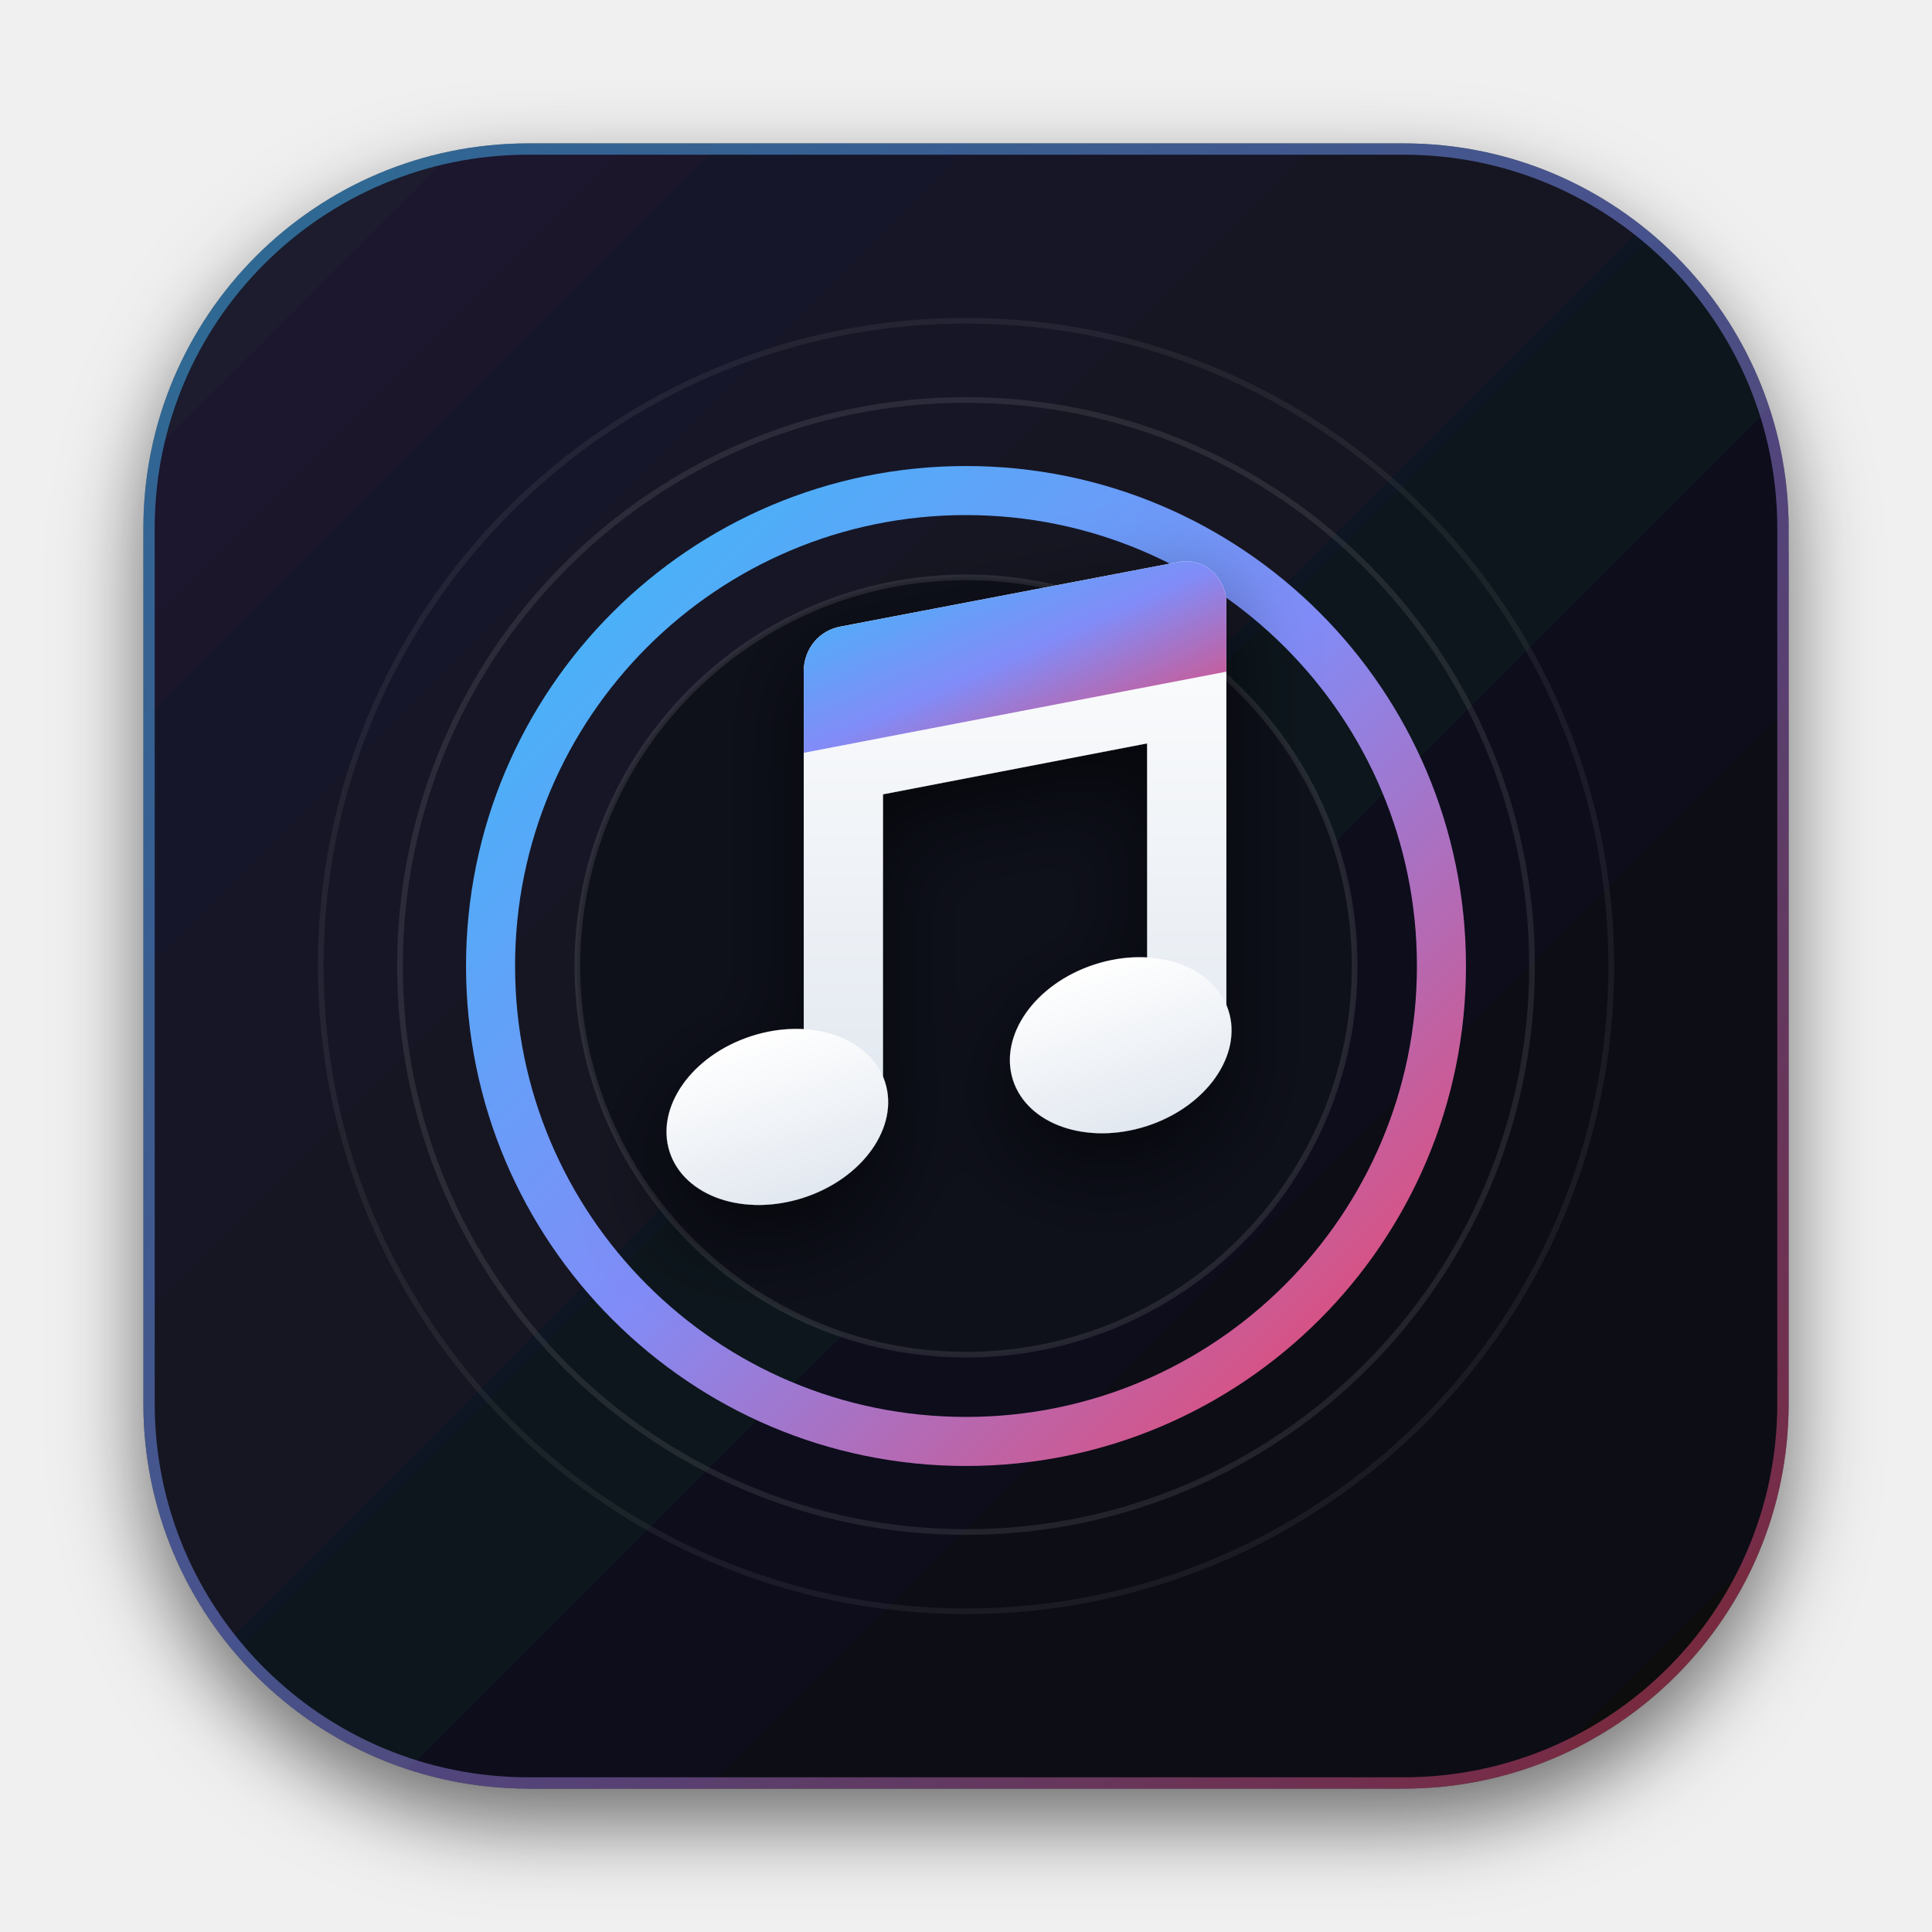
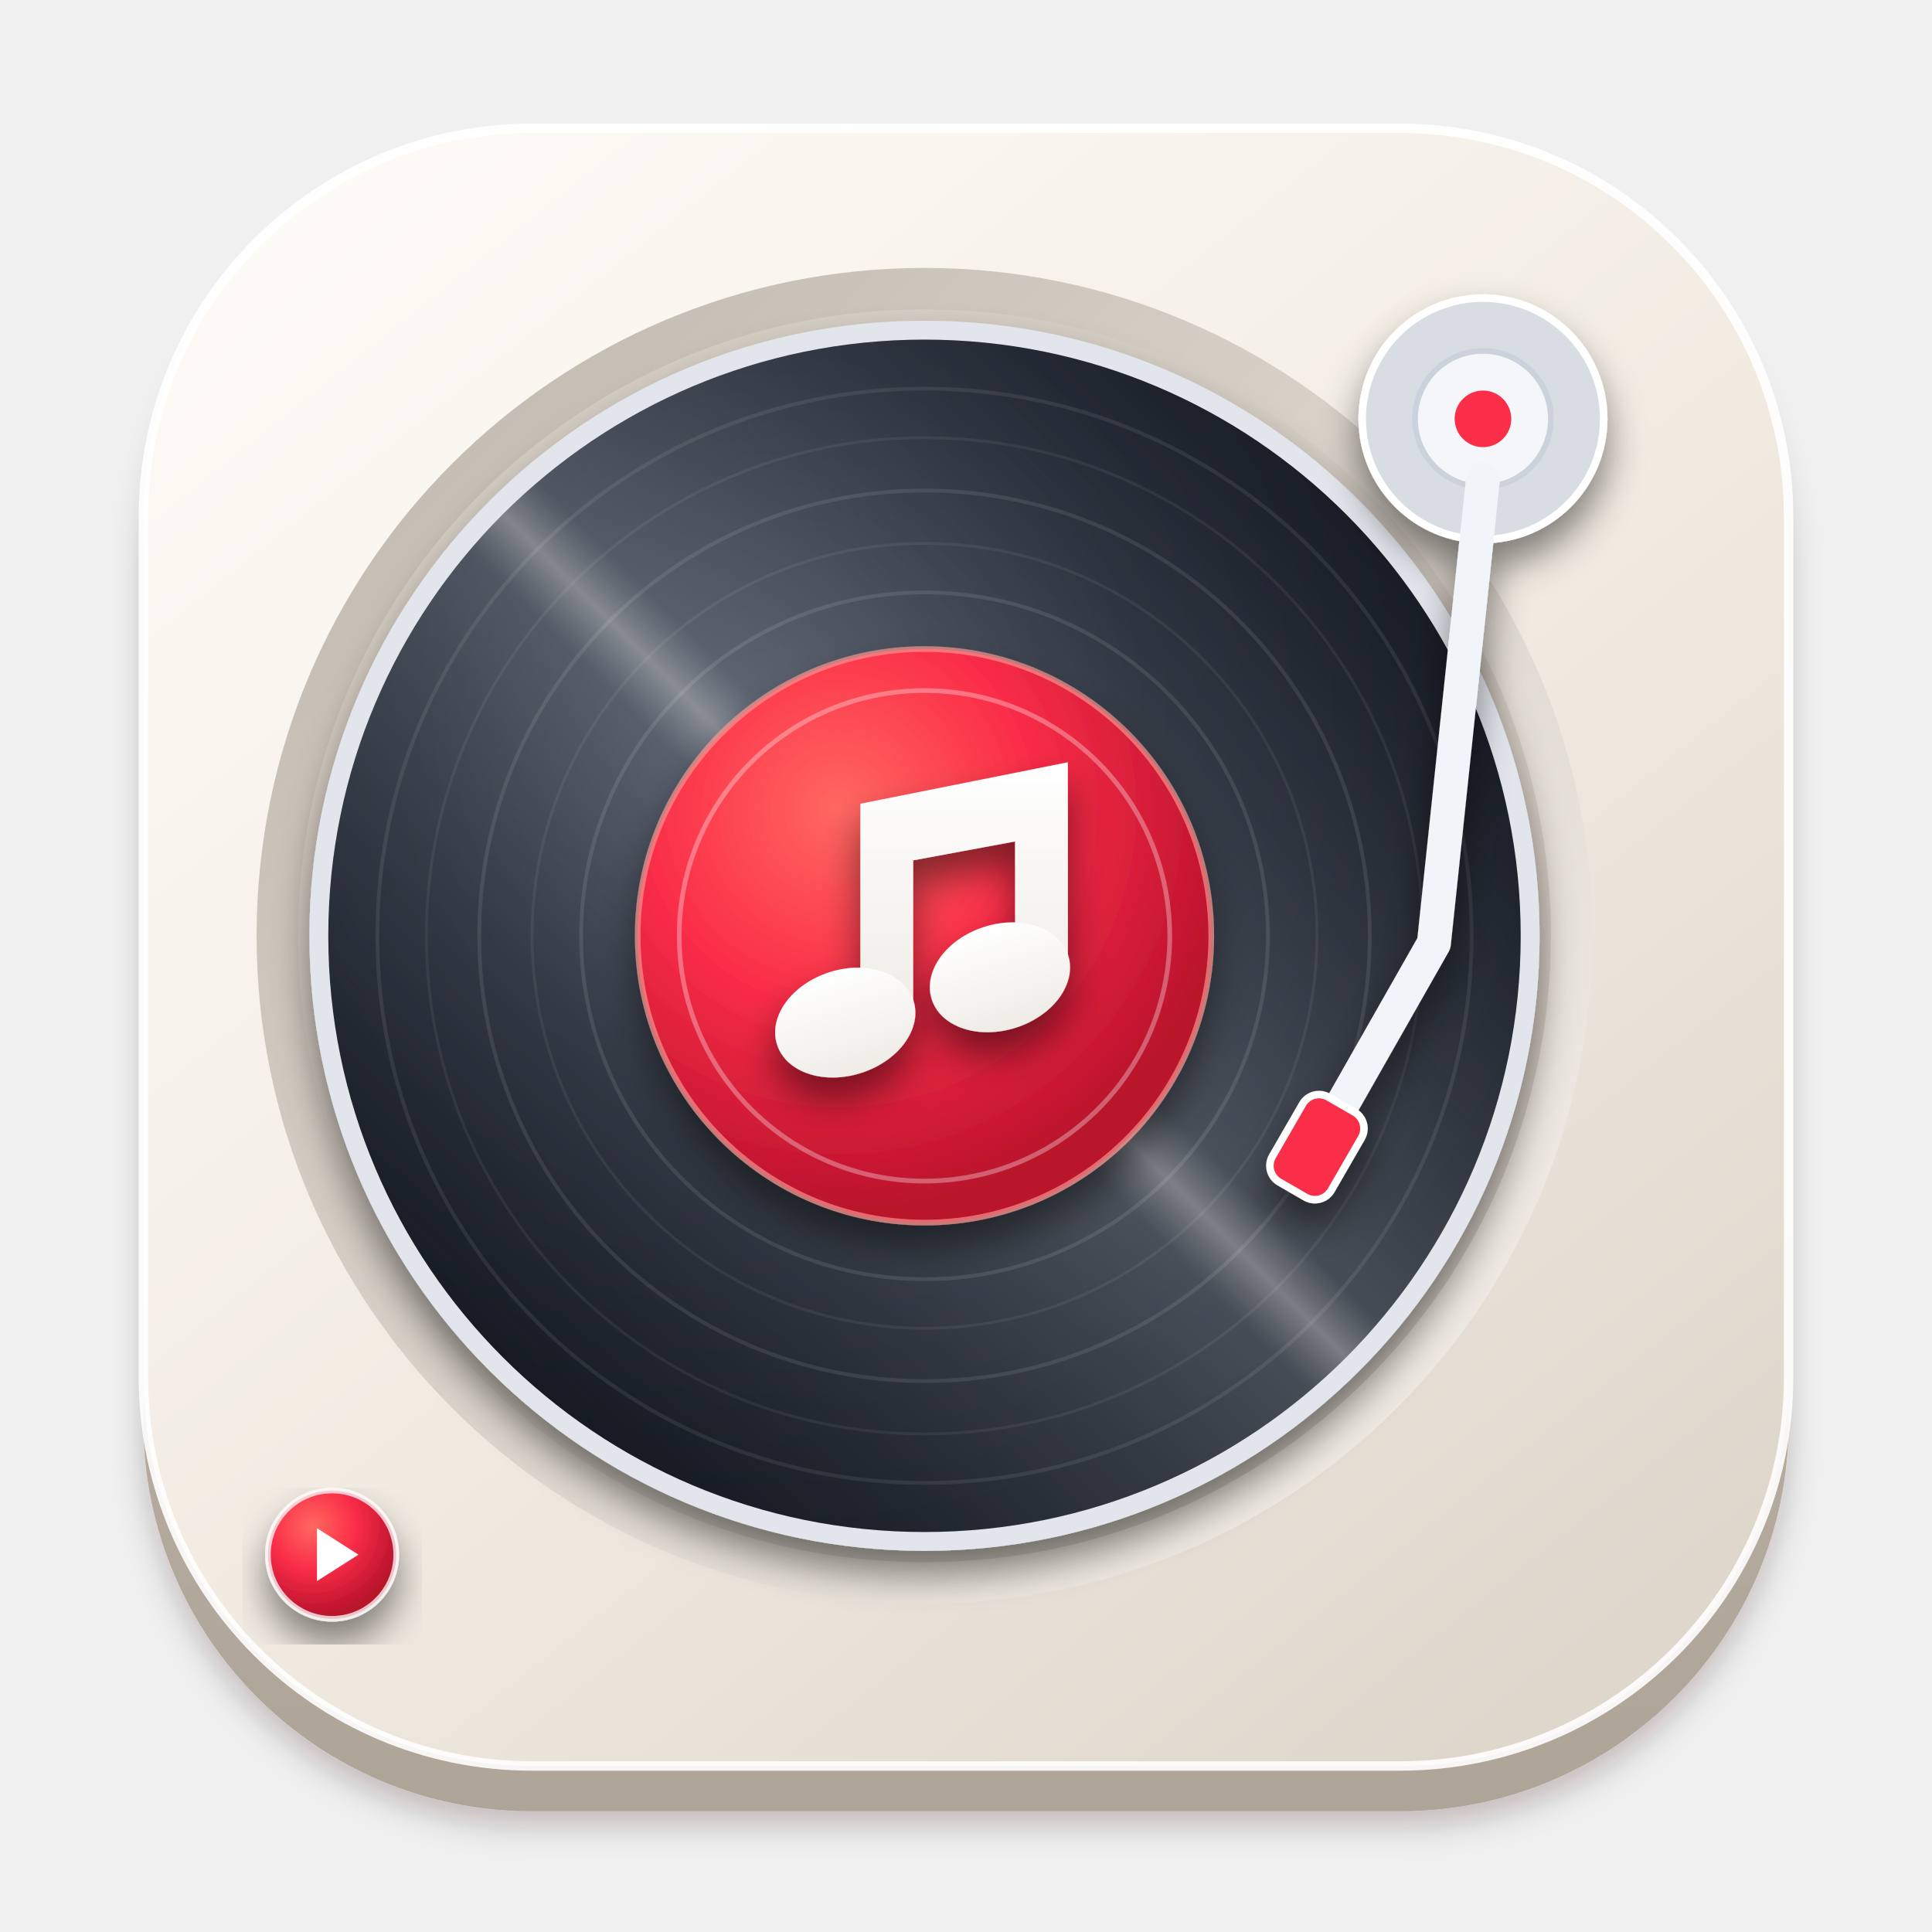
<svg xmlns="http://www.w3.org/2000/svg" width="1024" height="1024" viewBox="0 0 1024 1024">
  <defs>
-     <linearGradient id="bgGrad" x1="0%" y1="0%" x2="100%" y2="100%">
-       <stop offset="0%" stop-color="#1E1B32" />
-       <stop offset="50%" stop-color="#11131F" />
-       <stop offset="100%" stop-color="#08090F" />
+     <linearGradient id="ceramicChassis" x1="0%" y1="0%" x2="80%" y2="100%">
+       <stop offset="0%" stop-color="#FFFDF9" />
+       <stop offset="55%" stop-color="#F2ECE3" />
+       <stop offset="100%" stop-color="#DFD7CC" />
    </linearGradient>
-     <linearGradient id="auroraGrad" x1="0%" y1="0%" x2="100%" y2="100%">
-       <stop offset="0%" stop-color="#38BDF8" />
-       <stop offset="50%" stop-color="#818CF8" />
-       <stop offset="100%" stop-color="#F43F5E" />
+     <linearGradient id="ceramicLip" x1="0%" y1="0%" x2="0%" y2="100%">
+       <stop offset="0%" stop-color="#C8BFB2" />
+       <stop offset="100%" stop-color="#AEA498" />
    </linearGradient>
-     <linearGradient id="noteGrad" x1="0%" y1="0%" x2="0%" y2="100%">
+     <linearGradient id="platterWell" x1="0%" y1="0%" x2="100%" y2="100%">
+       <stop offset="0%" stop-color="#BDB5AA" />
+       <stop offset="100%" stop-color="#F7F3EC" />
+     </linearGradient>
+     <radialGradient id="vinylDisc" cx="38%" cy="32%" r="68%">
+       <stop offset="0%" stop-color="#353B48" />
+       <stop offset="45%" stop-color="#1E232E" />
+       <stop offset="100%" stop-color="#131720" />
+     </radialGradient>
+     <linearGradient id="vinylSheen" x1="15%" y1="85%" x2="85%" y2="15%">
+       <stop offset="0%" stop-color="#94A3B8" stop-opacity="0" />
+       <stop offset="46%" stop-color="#CBD5E1" stop-opacity="0.28" />
+       <stop offset="50%" stop-color="#F8FAFC" stop-opacity="0.45" />
+       <stop offset="54%" stop-color="#CBD5E1" stop-opacity="0.28" />
+       <stop offset="100%" stop-color="#94A3B8" stop-opacity="0" />
+     </linearGradient>
+     <radialGradient id="rubyDome" cx="35%" cy="28%" r="70%">
+       <stop offset="0%" stop-color="#FF6860" />
+       <stop offset="48%" stop-color="#FA2D48" />
+       <stop offset="100%" stop-color="#B9122C" />
+     </radialGradient>
+     <linearGradient id="porcelainNote" x1="0%" y1="0%" x2="0%" y2="100%">
      <stop offset="0%" stop-color="#FFFFFF" />
-       <stop offset="100%" stop-color="#E2E8F0" />
+       <stop offset="100%" stop-color="#EFECE6" />
    </linearGradient>
-     <filter id="dropShadow" x="-15%" y="-15%" width="130%" height="130%">
-       <feDropShadow dx="0" dy="18" stdDeviation="22" flood-color="#000000" flood-opacity="0.55" />
+     <filter id="chassisShadow" x="-15%" y="-15%" width="130%" height="135%">
+       <feDropShadow dx="0" dy="26" stdDeviation="24" flood-color="#1E1914" flood-opacity="0.38" />
+       <feDropShadow dx="0" dy="8" stdDeviation="8" flood-color="#1E1914" flood-opacity="0.22" />
+     </filter>
+     <filter id="elementShadow" x="-20%" y="-20%" width="140%" height="140%">
+       <feDropShadow dx="0" dy="12" stdDeviation="10" flood-color="#090B10" flood-opacity="0.48" />
    </filter>
  </defs>
-   <rect x="76" y="76" width="872" height="872" rx="204" fill="url(#bgGrad)" filter="url(#dropShadow)" />
-   <rect x="79" y="79" width="866" height="866" rx="201" fill="none" stroke="url(#auroraGrad)" stroke-width="6" stroke-opacity="0.5" />
-   <circle cx="512" cy="512" r="342" fill="none" stroke="#FFFFFF" stroke-opacity="0.06" stroke-width="3" />
-   <circle cx="512" cy="512" r="300" fill="none" stroke="#FFFFFF" stroke-opacity="0.09" stroke-width="3" />
-   <circle cx="512" cy="512" r="252" fill="none" stroke="url(#auroraGrad)" stroke-width="26" />
-   <circle cx="512" cy="512" r="206" fill="#0E101A" stroke="#FFFFFF" stroke-opacity="0.1" stroke-width="3" />
-   <g filter="url(#dropShadow)">
-     <path d="M426 356          C426 344 434 334 446 332          L624 298          C638 295 650 306 650 320          L650 554          L608 554          L608 394          L468 421          L468 590          L426 590          Z" fill="url(#noteGrad)" />
-     <path d="M426 356          C426 344 434 334 446 332          L624 298          C638 295 650 306 650 320          L650 356          L426 399          Z" fill="url(#auroraGrad)" />
-     <ellipse cx="412" cy="592" rx="60" ry="45" transform="rotate(-18 412 592)" fill="url(#noteGrad)" />
-     <ellipse cx="594" cy="554" rx="60" ry="45" transform="rotate(-18 594 554)" fill="url(#noteGrad)" />
+   <rect x="76" y="88" width="872" height="872" rx="206" fill="url(#ceramicLip)" filter="url(#chassisShadow)" />
+   <rect x="76" y="68" width="872" height="868" rx="206" fill="url(#ceramicChassis)" stroke="#FFFFFF" stroke-width="5" stroke-opacity="0.9" />
+   <circle cx="490" cy="496" r="354" fill="url(#platterWell)" />
+   <circle cx="490" cy="496" r="332" fill="#D5CEC4" />
+   <circle cx="490" cy="496" r="326" fill="#E2E6EC" filter="url(#elementShadow)" />
+   <circle cx="490" cy="496" r="316" fill="url(#vinylDisc)" />
+   <circle cx="490" cy="496" r="316" fill="url(#vinylSheen)" />
+   <circle cx="490" cy="496" r="290" fill="none" stroke="#FFFFFF" stroke-opacity="0.08" stroke-width="2" />
+   <circle cx="490" cy="496" r="264" fill="none" stroke="#FFFFFF" stroke-opacity="0.06" stroke-width="1.5" />
+   <circle cx="490" cy="496" r="236" fill="none" stroke="#FFFFFF" stroke-opacity="0.09" stroke-width="2" />
+   <circle cx="490" cy="496" r="208" fill="none" stroke="#FFFFFF" stroke-opacity="0.06" stroke-width="1.5" />
+   <circle cx="490" cy="496" r="182" fill="none" stroke="#FFFFFF" stroke-opacity="0.1" stroke-width="2" />
+   <circle cx="490" cy="496" r="152" fill="url(#rubyDome)" filter="url(#elementShadow)" stroke="#FF9892" stroke-width="3" stroke-opacity="0.65" />
+   <circle cx="490" cy="496" r="130" fill="none" stroke="#FFFFFF" stroke-opacity="0.32" stroke-width="2.5" />
+   <g filter="url(#elementShadow)">
+     <path d="M456 426 L566 404 L566 516 L538 516 L538 446 L484 456 L484 540 L456 540 Z" fill="url(#porcelainNote)" />
+     <ellipse cx="448" cy="542" rx="38" ry="28" transform="rotate(-18 448 542)" fill="url(#porcelainNote)" />
+     <ellipse cx="530" cy="518" rx="38" ry="28" transform="rotate(-18 530 518)" fill="url(#porcelainNote)" />
+   </g>
+   <g filter="url(#elementShadow)">
+     <circle cx="176" cy="824" r="34" fill="url(#rubyDome)" stroke="#FFFFFF" stroke-width="3" stroke-opacity="0.75" />
+     <polygon points="168,810 168,838 190,824" fill="#FFFFFF" />
+   </g>
+   <g filter="url(#elementShadow)">
+     <circle cx="786" cy="222" r="64" fill="#D8DCE3" stroke="#FFFFFF" stroke-width="4" />
+     <circle cx="786" cy="222" r="36" fill="#F4F6F9" stroke="#CBD2DC" stroke-width="3" />
+     <circle cx="786" cy="222" r="15" fill="#FA2D48" />
+     <path d="M786 254 L760 500 L702 602" fill="none" stroke="#F1F5F9" stroke-width="18" stroke-linecap="round" stroke-linejoin="round" />
+     <g transform="translate(698, 608) rotate(30)">
+       <rect x="-18" y="-26" width="36" height="52" rx="10" fill="#FA2D48" stroke="#FFFFFF" stroke-width="4" />
+     </g>
  </g>
</svg>
